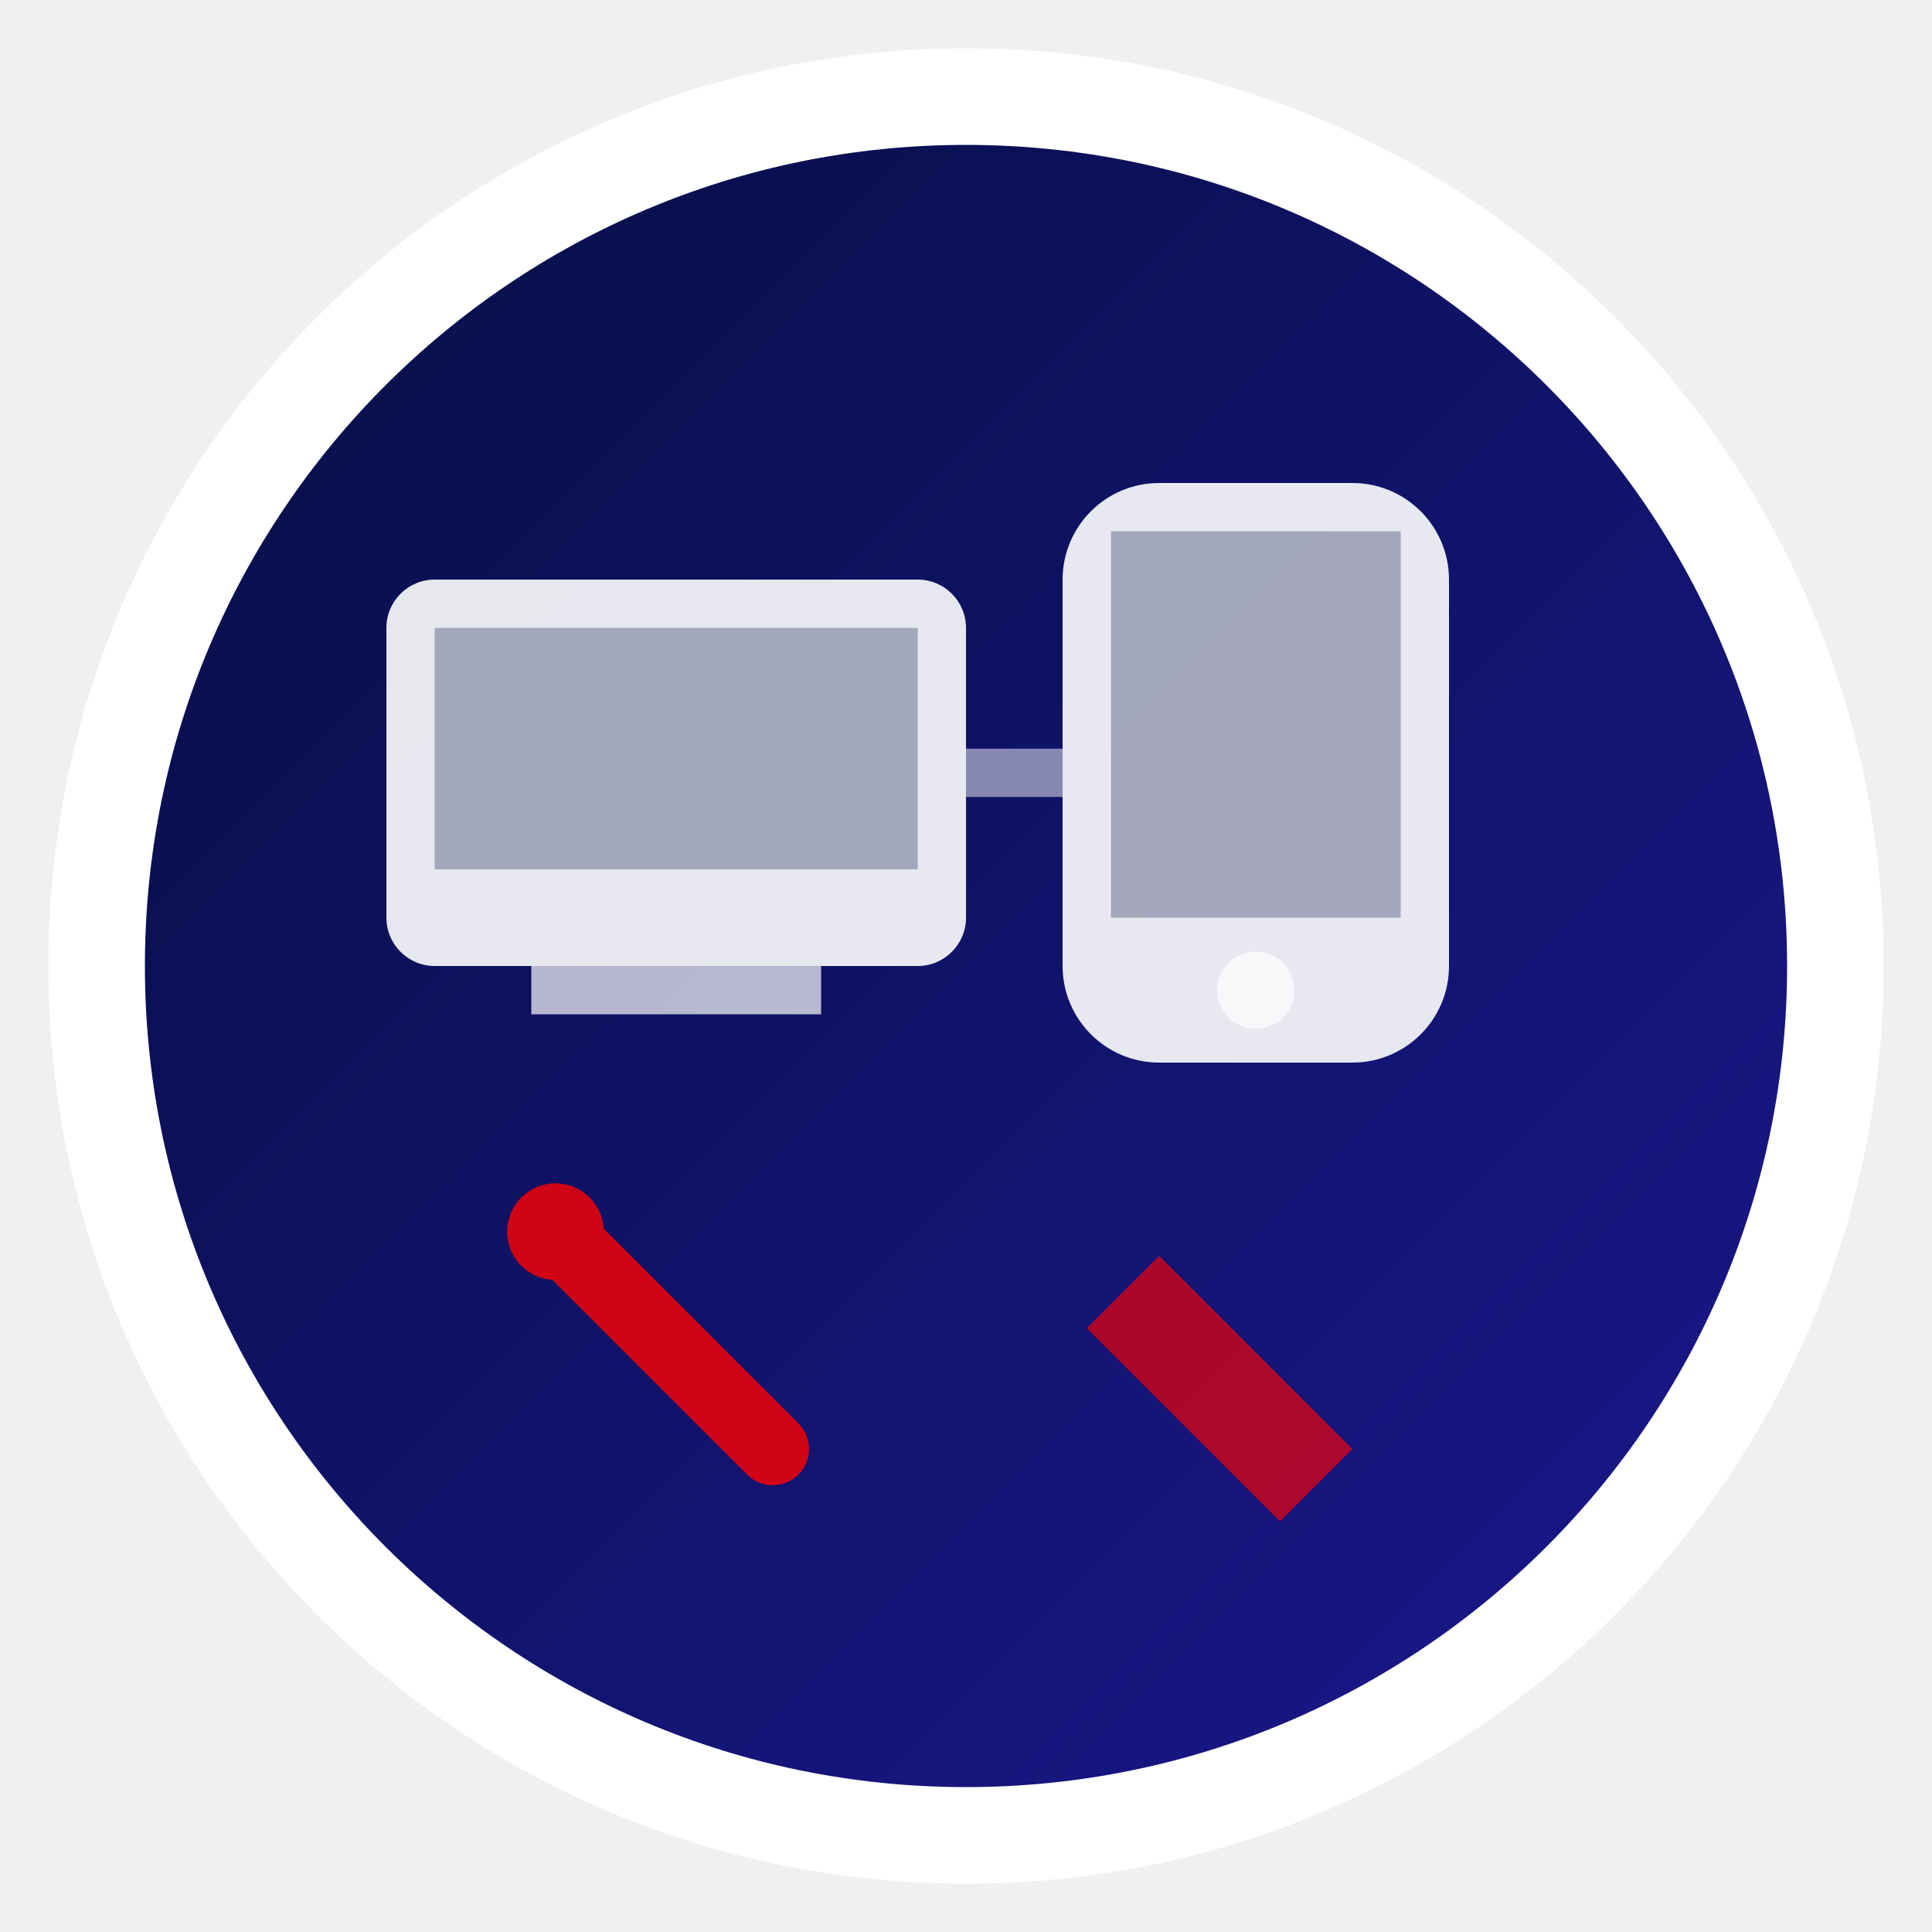
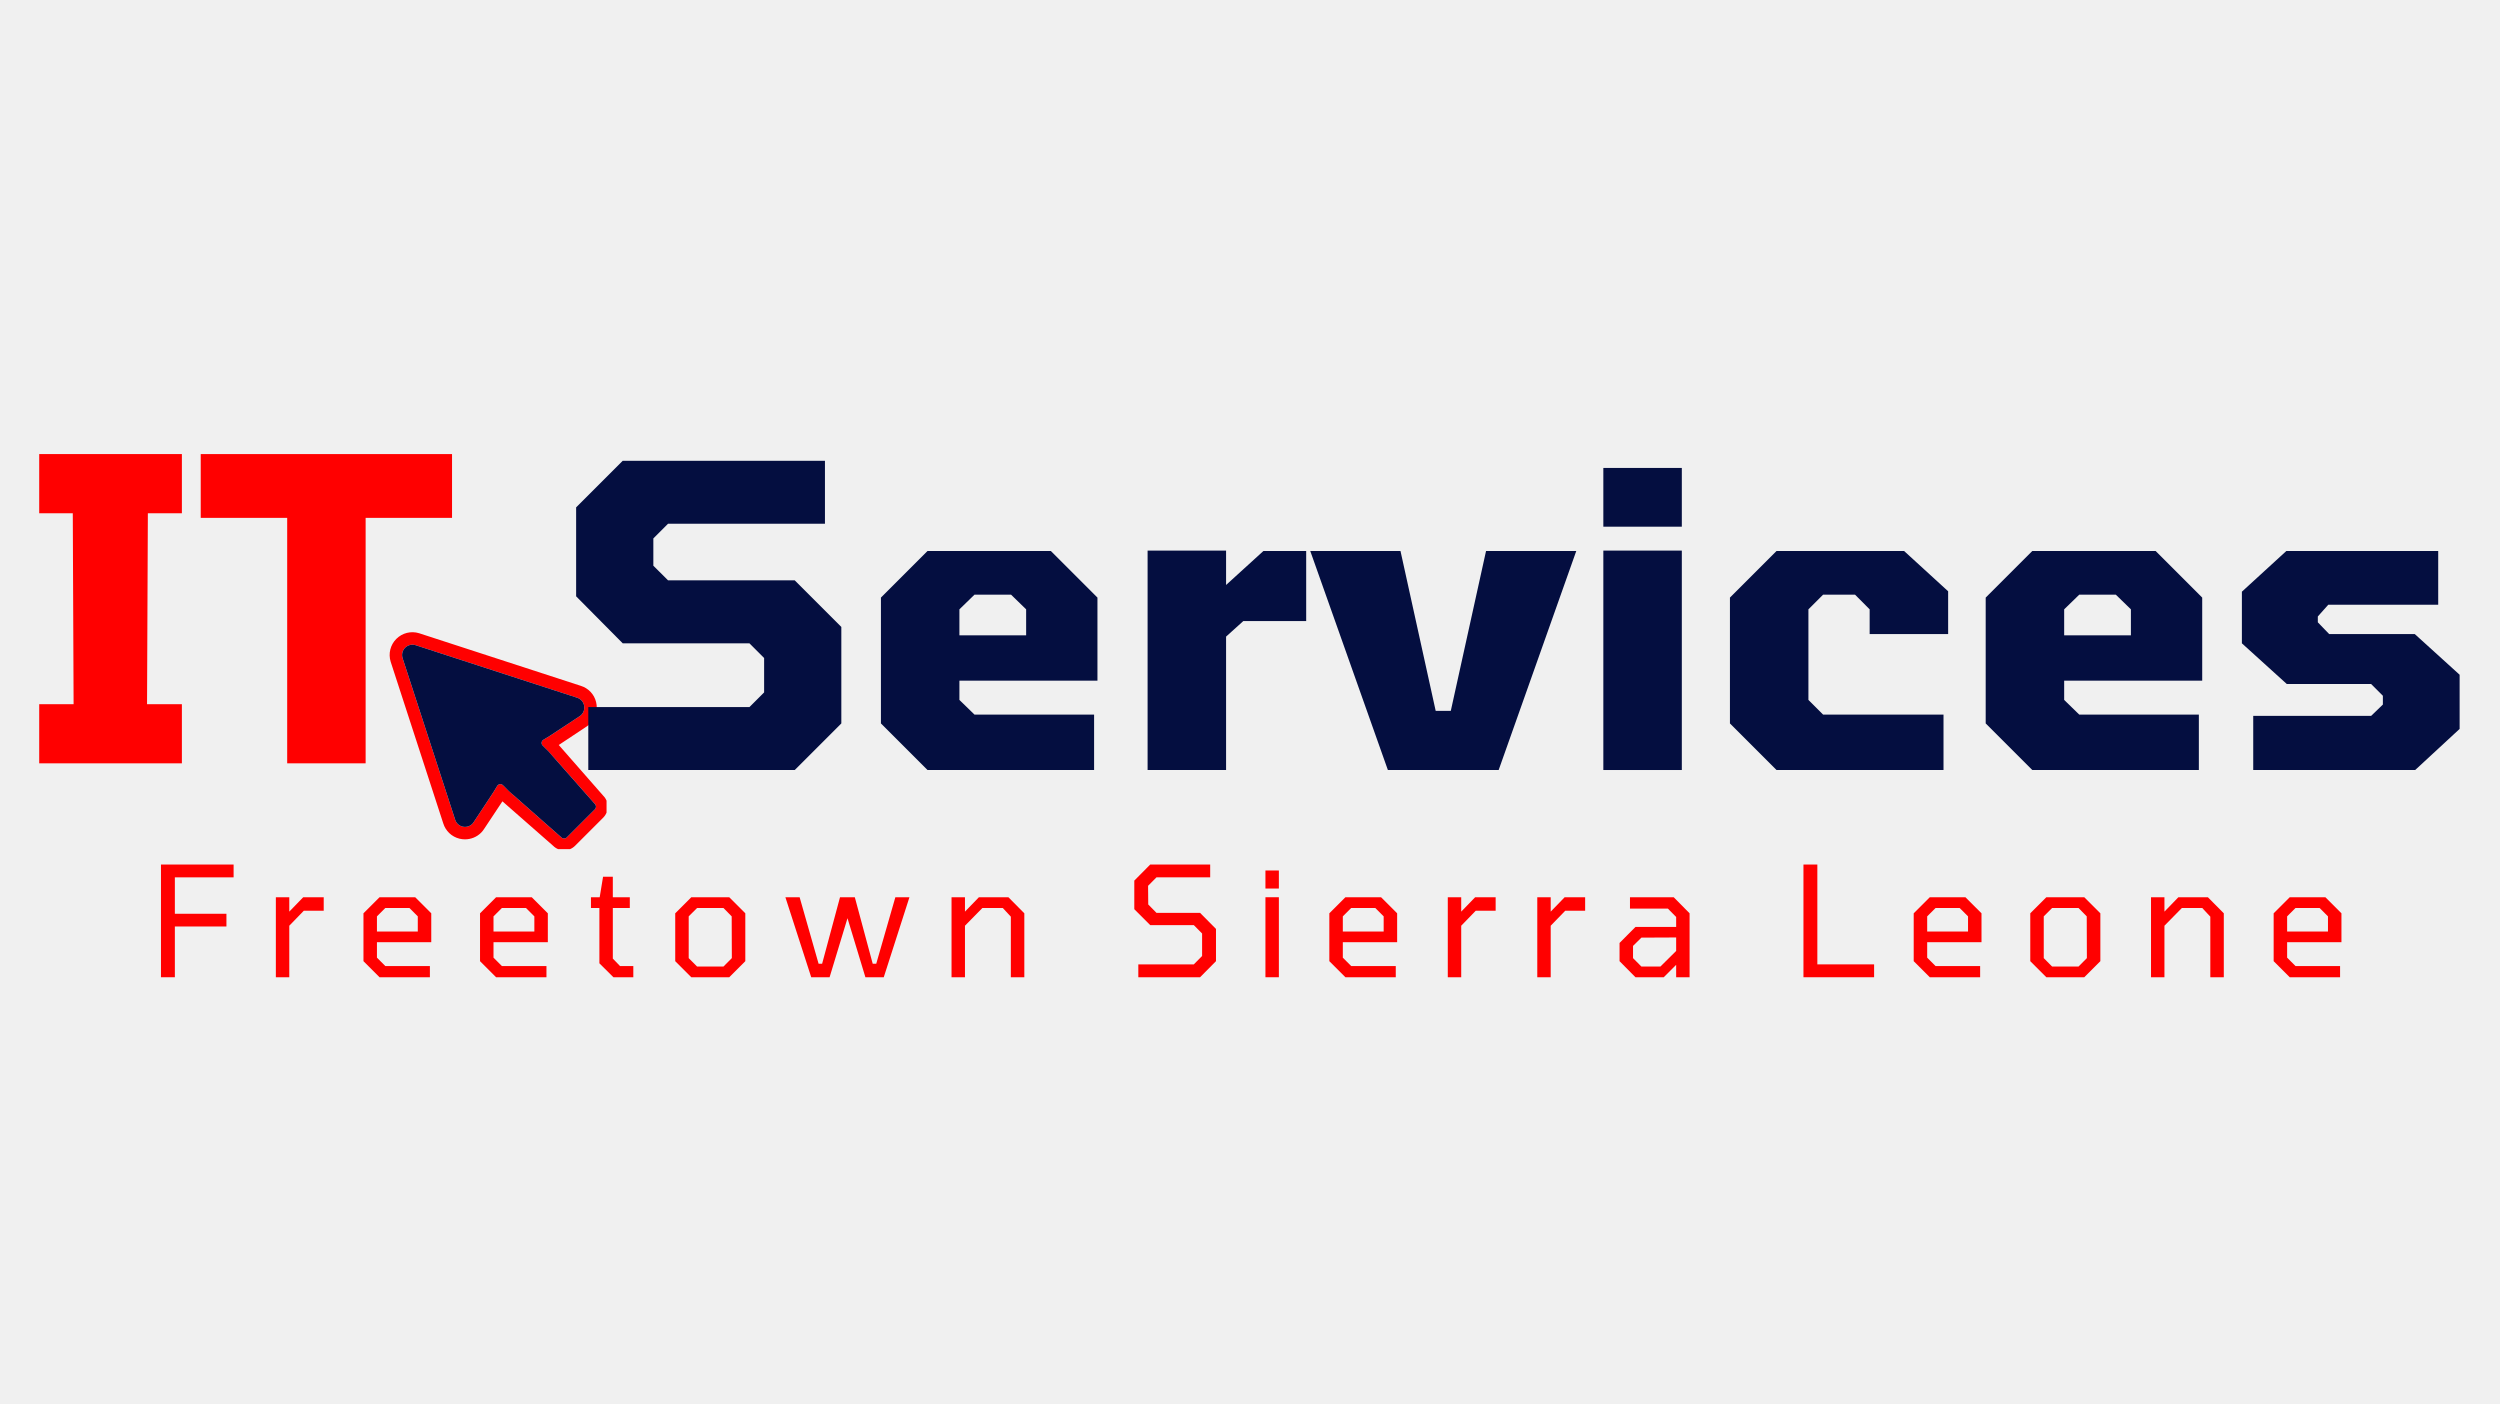
- <svg xmlns="http://www.w3.org/2000/svg" width="40" height="40" viewBox="0 0 40 40" fill="none">
+ <svg xmlns="http://www.w3.org/2000/svg" width="1024" zoomAndPan="magnify" viewBox="0 0 768 431.25" height="575" preserveAspectRatio="xMidYMid meet" version="1.0">
  <defs>
-     <linearGradient id="logoGradient" x1="0%" y1="0%" x2="100%" y2="100%">
-       <stop offset="0%" style="stop-color:#040e40;stop-opacity:1" />
-       <stop offset="100%" style="stop-color:#1c1891;stop-opacity:1" />
-     </linearGradient>
+     <g />
+     <clipPath id="d0115afb7f">
+       <path d="M 119.699 194.219 L 186.332 194.219 L 186.332 260.852 L 119.699 260.852 Z M 119.699 194.219 " clip-rule="nonzero" />
+     </clipPath>
+     <clipPath id="6b38868c1f">
+       <rect x="0" width="138" y="0" height="154" />
+     </clipPath>
+     <clipPath id="afe2f18504">
+       <rect x="0" width="594" y="0" height="157" />
+     </clipPath>
+     <clipPath id="e74bec858c">
+       <rect x="0" width="692" y="0" height="58" />
+     </clipPath>
  </defs>
-   <circle cx="20" cy="20" r="18" fill="url(#logoGradient)" stroke="#fff" stroke-width="2" />
-   <rect x="8" y="12" width="12" height="8" rx="1" fill="#fff" opacity="0.9" />
-   <rect x="9" y="13" width="10" height="5" fill="#040e40" opacity="0.3" />
-   <rect x="11" y="20" width="6" height="1" fill="#fff" opacity="0.7" />
-   <rect x="22" y="10" width="8" height="12" rx="2" fill="#fff" opacity="0.9" />
-   <rect x="23" y="11" width="6" height="8" fill="#040e40" opacity="0.3" />
-   <circle cx="26" cy="20.5" r="0.8" fill="#fff" opacity="0.7" />
-   <g opacity="0.8">
-     <line x1="12" y1="26" x2="16" y2="30" stroke="#ff0000" stroke-width="1.5" stroke-linecap="round" />
-     <circle cx="11.5" cy="25.5" r="1" fill="#ff0000" />
-     <path d="M24 26 L28 30 L26.5 31.5 L22.5 27.5 Z" fill="#ff0000" opacity="0.8" />
-   </g>
-   <line x1="20" y1="16" x2="22" y2="16" stroke="#fff" stroke-width="1" opacity="0.5" stroke-dasharray="2,1" />
+   <g clip-path="url(#d0115afb7f)">
+     <path fill="#ff0000" d="M 179.406 216.59 C 179.543 217.133 179.527 217.688 179.387 218.207 C 179.246 218.723 178.98 219.203 178.594 219.59 C 178.41 219.77 178.207 219.934 177.98 220.07 L 168.863 226.078 L 166.918 227.262 C 166.289 227.641 166.184 228.512 166.703 229.031 C 167.879 230.207 169.02 231.422 170.121 232.672 L 182.746 246.992 C 183.195 247.441 183.199 248.172 182.746 248.625 L 174.105 257.266 C 173.656 257.715 172.922 257.715 172.473 257.266 L 158.152 244.641 C 156.902 243.539 155.688 242.398 154.512 241.223 C 153.992 240.703 153.125 240.805 152.742 241.434 L 151.559 243.383 L 145.551 252.496 C 145.414 252.723 145.254 252.93 145.074 253.109 C 144.301 253.879 143.156 254.191 142.074 253.926 C 140.992 253.656 140.152 252.859 139.82 251.785 L 123.672 202.152 C 123.324 201.027 123.625 199.809 124.457 198.977 C 125.062 198.371 125.871 198.047 126.695 198.047 C 127.008 198.047 127.324 198.094 127.633 198.188 L 177.27 214.336 C 178.34 214.668 179.141 215.512 179.406 216.59 Z M 178.398 210.68 L 128.762 194.531 C 126.277 193.762 123.59 194.43 121.75 196.27 C 119.91 198.109 119.246 200.793 120.012 203.281 L 136.16 252.918 C 136.891 255.281 138.758 257.051 141.152 257.645 C 141.711 257.781 142.277 257.848 142.84 257.848 C 144.676 257.848 146.469 257.129 147.781 255.82 C 148.176 255.422 148.527 254.973 148.824 254.488 L 154.344 246.168 L 169.918 259.824 C 171.773 261.684 174.805 261.684 176.664 259.824 L 185.305 251.18 C 187.164 249.32 187.164 246.293 185.305 244.434 L 171.652 228.863 L 179.969 223.344 C 180.457 223.047 180.902 222.695 181.301 222.297 C 183.016 220.586 183.715 218.043 183.121 215.672 C 182.531 213.273 180.762 211.41 178.398 210.68 " fill-opacity="1" fill-rule="nonzero" />
+   </g>
+   <path fill="#040e40" d="M 179.406 216.59 C 179.543 217.133 179.527 217.688 179.387 218.207 C 179.246 218.723 178.98 219.203 178.594 219.59 C 178.41 219.77 178.207 219.934 177.98 220.07 L 168.863 226.078 L 166.918 227.262 C 166.289 227.645 166.184 228.512 166.703 229.031 L 168.469 230.797 L 182.746 246.992 C 183.195 247.441 183.199 248.172 182.746 248.625 L 174.105 257.266 C 173.656 257.715 172.922 257.715 172.473 257.266 L 156.277 242.988 L 154.512 241.223 C 153.992 240.703 153.125 240.805 152.742 241.434 L 151.559 243.383 L 145.551 252.496 C 145.414 252.723 145.254 252.93 145.074 253.109 C 144.301 253.879 143.156 254.191 142.074 253.926 C 140.992 253.656 140.152 252.859 139.82 251.785 L 123.672 202.152 C 123.324 201.027 123.625 199.809 124.457 198.977 C 125.062 198.371 125.871 198.047 126.695 198.047 C 127.008 198.047 127.324 198.094 127.633 198.188 L 177.27 214.336 C 178.34 214.668 179.141 215.512 179.406 216.59 " fill-opacity="1" fill-rule="nonzero" />
+   <g transform="matrix(1, 0, 0, 1, 6, 113)">
+     <g clip-path="url(#6b38868c1f)">
+       <g fill="#ff0000" fill-opacity="1">
+         <g transform="translate(0.890135, 121.4939)">
+           <g>
+             <path d="M 5.156 0 L 5.156 -18.172 L 15.719 -18.172 L 15.469 -76.812 L 5.156 -76.812 L 5.156 -95 L 48.984 -95 L 48.984 -76.812 L 38.531 -76.812 L 38.281 -18.172 L 48.984 -18.172 L 48.984 0 Z M 5.156 0 " />
+           </g>
+         </g>
+       </g>
+       <g fill="#ff0000" fill-opacity="1">
+         <g transform="translate(55.02251, 121.4939)">
+           <g>
+             <path d="M 27.203 0 L 27.203 -75.406 L 0.641 -75.406 L 0.641 -95 L 77.844 -95 L 77.844 -75.406 L 51.297 -75.406 L 51.297 0 Z M 27.203 0 " />
+           </g>
+         </g>
+       </g>
+     </g>
+   </g>
+   <g transform="matrix(1, 0, 0, 1, 170, 111)">
+     <g clip-path="url(#afe2f18504)">
+       <g fill="#040e40" fill-opacity="1">
+         <g transform="translate(1.190868, 125.5485)">
+           <g>
+             <path d="M 9.531 0 L 9.531 -19.328 L 59.031 -19.328 L 63.547 -23.844 L 63.547 -34.406 L 59.031 -38.922 L 20.109 -38.922 L 5.797 -53.359 L 5.797 -80.688 L 20.109 -95 L 82.234 -95 L 82.234 -75.656 L 34.031 -75.656 L 29.516 -71.141 L 29.516 -62.766 L 34.031 -58.266 L 72.953 -58.266 L 87.266 -43.953 L 87.266 -14.312 L 72.953 0 Z M 9.531 0 " />
+           </g>
+         </g>
+       </g>
+       <g fill="#040e40" fill-opacity="1">
+         <g transform="translate(94.1831, 125.5485)">
+           <g>
+             <path d="M 20.75 0 L 6.438 -14.312 L 6.438 -52.969 L 20.75 -67.281 L 58.641 -67.281 L 72.953 -52.969 L 72.953 -27.453 L 30.547 -27.453 L 30.547 -21.531 L 35.188 -17.016 L 71.922 -17.016 L 71.922 0 Z M 30.547 -41.375 L 51.047 -41.375 L 51.047 -49.359 L 46.406 -53.875 L 35.188 -53.875 L 30.547 -49.359 Z M 30.547 -41.375 " />
+           </g>
+         </g>
+       </g>
+       <g fill="#040e40" fill-opacity="1">
+         <g transform="translate(174.1667, 125.5485)">
+           <g>
+             <path d="M 8.375 0 L 8.375 -67.406 L 32.484 -67.406 L 32.484 -56.844 L 43.953 -67.281 L 57.094 -67.281 L 57.094 -45.75 L 37.766 -45.75 L 32.484 -40.984 L 32.484 0 Z M 8.375 0 " />
+           </g>
+         </g>
+       </g>
+       <g fill="#040e40" fill-opacity="1">
+         <g transform="translate(232.5123, 125.5485)">
+           <g>
+             <path d="M 23.844 0 L 0 -67.281 L 27.719 -67.281 L 38.531 -18.172 L 43.172 -18.172 L 54 -67.281 L 81.719 -67.281 L 57.875 0 Z M 23.844 0 " />
+           </g>
+         </g>
+       </g>
+       <g fill="#040e40" fill-opacity="1">
+         <g transform="translate(314.1704, 125.5485)">
+           <g>
+             <path d="M 8.375 -74.75 L 8.375 -92.797 L 32.484 -92.797 L 32.484 -74.75 Z M 8.375 0 L 8.375 -67.406 L 32.484 -67.406 L 32.484 0 Z M 8.375 0 " />
+           </g>
+         </g>
+       </g>
+       <g fill="#040e40" fill-opacity="1">
+         <g transform="translate(354.9994, 125.5485)">
+           <g>
+             <path d="M 20.75 0 L 6.438 -14.312 L 6.438 -52.969 L 20.75 -67.281 L 59.938 -67.281 L 73.469 -54.906 L 73.469 -41.766 L 49.359 -41.766 L 49.359 -49.359 L 44.859 -53.875 L 35.062 -53.875 L 30.547 -49.359 L 30.547 -21.531 L 35.062 -17.016 L 72.047 -17.016 L 72.047 0 Z M 20.75 0 " />
+           </g>
+         </g>
+       </g>
+       <g fill="#040e40" fill-opacity="1">
+         <g transform="translate(433.5663, 125.5485)">
+           <g>
+             <path d="M 20.75 0 L 6.438 -14.312 L 6.438 -52.969 L 20.75 -67.281 L 58.641 -67.281 L 72.953 -52.969 L 72.953 -27.453 L 30.547 -27.453 L 30.547 -21.531 L 35.188 -17.016 L 71.922 -17.016 L 71.922 0 Z M 30.547 -41.375 L 51.047 -41.375 L 51.047 -49.359 L 46.406 -53.875 L 35.188 -53.875 L 30.547 -49.359 Z M 30.547 -41.375 " />
+           </g>
+         </g>
+       </g>
+       <g fill="#040e40" fill-opacity="1">
+         <g transform="translate(513.5499, 125.5485)">
+           <g>
+             <path d="M 8.641 0 L 8.641 -16.625 L 44.859 -16.625 L 48.469 -20.109 L 48.469 -22.812 L 44.859 -26.422 L 18.953 -26.422 L 5.156 -38.922 L 5.156 -54.781 L 18.812 -67.281 L 65.469 -67.281 L 65.469 -50.781 L 31.703 -50.781 L 28.484 -47.172 L 28.484 -45.375 L 31.969 -41.766 L 58.266 -41.766 L 72.047 -29.266 L 72.047 -12.625 L 58.391 0 Z M 8.641 0 " />
+           </g>
+         </g>
+       </g>
+     </g>
+   </g>
+   <g transform="matrix(1, 0, 0, 1, 42, 254)">
+     <g clip-path="url(#e74bec858c)">
+       <g fill="#ff0000" fill-opacity="1">
+         <g transform="translate(3.356228, 46.20988)">
+           <g>
+             <path d="M 4.094 0 L 4.094 -34.625 L 26.406 -34.625 L 26.406 -30.688 L 8.359 -30.688 L 8.359 -19.5 L 24.203 -19.5 L 24.203 -15.594 L 8.359 -15.594 L 8.359 0 Z M 4.094 0 " />
+           </g>
+         </g>
+       </g>
+       <g fill="#ff0000" fill-opacity="1">
+         <g transform="translate(38.8832, 46.20988)">
+           <g>
+             <path d="M 3.859 0 L 3.859 -24.578 L 7.984 -24.578 L 7.984 -20.156 L 12.266 -24.578 L 18.562 -24.578 L 18.562 -20.438 L 12.453 -20.438 L 7.984 -15.828 L 7.984 0 Z M 3.859 0 " />
+           </g>
+         </g>
+       </g>
+       <g fill="#ff0000" fill-opacity="1">
+         <g transform="translate(66.37491, 46.20988)">
+           <g>
+             <path d="M 8.219 0 L 3.281 -4.938 L 3.281 -19.641 L 8.219 -24.578 L 19.172 -24.578 L 24.109 -19.641 L 24.109 -10.766 L 7.422 -10.766 L 7.422 -6.016 L 10 -3.438 L 23.688 -3.438 L 23.688 0 Z M 7.422 -14.047 L 19.969 -14.047 L 19.969 -18.703 L 17.391 -21.281 L 10 -21.281 L 7.422 -18.703 Z M 7.422 -14.047 " />
+           </g>
+         </g>
+       </g>
+       <g fill="#ff0000" fill-opacity="1">
+         <g transform="translate(102.1838, 46.20988)">
+           <g>
+             <path d="M 8.219 0 L 3.281 -4.938 L 3.281 -19.641 L 8.219 -24.578 L 19.172 -24.578 L 24.109 -19.641 L 24.109 -10.766 L 7.422 -10.766 L 7.422 -6.016 L 10 -3.438 L 23.688 -3.438 L 23.688 0 Z M 7.422 -14.047 L 19.969 -14.047 L 19.969 -18.703 L 17.391 -21.281 L 10 -21.281 L 7.422 -18.703 Z M 7.422 -14.047 " />
+           </g>
+         </g>
+       </g>
+       <g fill="#ff0000" fill-opacity="1">
+         <g transform="translate(137.9927, 46.20988)">
+           <g>
+             <path d="M 8.453 0 L 4.141 -4.281 L 4.141 -21.281 L 1.547 -21.281 L 1.547 -24.578 L 4.234 -24.578 L 5.266 -30.875 L 8.266 -30.875 L 8.266 -24.578 L 13.484 -24.578 L 13.484 -21.281 L 8.266 -21.281 L 8.266 -5.734 L 10.484 -3.438 L 14.562 -3.438 L 14.562 0 Z M 8.453 0 " />
+           </g>
+         </g>
+       </g>
+       <g fill="#ff0000" fill-opacity="1">
+         <g transform="translate(162.1482, 46.20988)">
+           <g>
+             <path d="M 8.219 0 L 3.281 -4.938 L 3.281 -19.641 L 8.219 -24.578 L 19.875 -24.578 L 24.812 -19.641 L 24.812 -4.938 L 19.875 0 Z M 10 -3.281 L 18.094 -3.281 L 20.672 -5.875 L 20.625 -18.703 L 18.094 -21.281 L 10 -21.281 L 7.422 -18.703 L 7.422 -5.875 Z M 10 -3.281 " />
+           </g>
+         </g>
+       </g>
+       <g fill="#ff0000" fill-opacity="1">
+         <g transform="translate(198.6619, 46.20988)">
+           <g>
+             <path d="M 30.828 0 L 25.188 0 L 19.688 -18.141 L 14.188 0 L 8.547 0 L 0.609 -24.578 L 4.984 -24.578 L 10.812 -4.141 L 11.891 -4.141 L 17.391 -24.578 L 21.938 -24.578 L 27.438 -4.141 L 28.516 -4.141 L 34.391 -24.578 L 38.719 -24.578 Z M 30.828 0 " />
+           </g>
+         </g>
+       </g>
+       <g fill="#ff0000" fill-opacity="1">
+         <g transform="translate(246.4531, 46.20988)">
+           <g>
+             <path d="M 3.859 0 L 3.859 -24.578 L 7.984 -24.578 L 7.984 -20.156 L 12.266 -24.578 L 21.328 -24.578 L 26.219 -19.641 L 26.219 0 L 22.078 0 L 22.078 -18.609 L 19.594 -21.281 L 13.344 -21.281 L 7.984 -15.828 L 7.984 0 Z M 3.859 0 " />
+           </g>
+         </g>
+       </g>
+       <g fill="#ff0000" fill-opacity="1">
+         <g transform="translate(284.7055, 46.20988)">
+           <g />
+         </g>
+       </g>
+       <g fill="#ff0000" fill-opacity="1">
+         <g transform="translate(303.5511, 46.20988)">
+           <g>
+             <path d="M 4.141 0 L 4.141 -3.953 L 21.188 -3.953 L 23.734 -6.531 L 23.734 -13.438 L 21.188 -16.016 L 7.797 -16.016 L 2.906 -20.906 L 2.906 -29.688 L 7.797 -34.625 L 26.219 -34.625 L 26.219 -30.688 L 9.719 -30.688 L 7.141 -28.094 L 7.188 -22.359 L 9.719 -19.781 L 23.109 -19.781 L 28 -14.844 L 28 -4.938 L 23.109 0 Z M 4.141 0 " />
+           </g>
+         </g>
+       </g>
+       <g fill="#ff0000" fill-opacity="1">
+         <g transform="translate(342.8842, 46.20988)">
+           <g>
+             <path d="M 3.859 -27.25 L 3.859 -32.797 L 7.984 -32.797 L 7.984 -27.25 Z M 3.859 0 L 3.859 -24.578 L 7.984 -24.578 L 7.984 0 Z M 3.859 0 " />
+           </g>
+         </g>
+       </g>
+       <g fill="#ff0000" fill-opacity="1">
+         <g transform="translate(363.0925, 46.20988)">
+           <g>
+             <path d="M 8.219 0 L 3.281 -4.938 L 3.281 -19.641 L 8.219 -24.578 L 19.172 -24.578 L 24.109 -19.641 L 24.109 -10.766 L 7.422 -10.766 L 7.422 -6.016 L 10 -3.438 L 23.688 -3.438 L 23.688 0 Z M 7.422 -14.047 L 19.969 -14.047 L 19.969 -18.703 L 17.391 -21.281 L 10 -21.281 L 7.422 -18.703 Z M 7.422 -14.047 " />
+           </g>
+         </g>
+       </g>
+       <g fill="#ff0000" fill-opacity="1">
+         <g transform="translate(398.9014, 46.20988)">
+           <g>
+             <path d="M 3.859 0 L 3.859 -24.578 L 7.984 -24.578 L 7.984 -20.156 L 12.266 -24.578 L 18.562 -24.578 L 18.562 -20.438 L 12.453 -20.438 L 7.984 -15.828 L 7.984 0 Z M 3.859 0 " />
+           </g>
+         </g>
+       </g>
+       <g fill="#ff0000" fill-opacity="1">
+         <g transform="translate(426.3931, 46.20988)">
+           <g>
+             <path d="M 3.859 0 L 3.859 -24.578 L 7.984 -24.578 L 7.984 -20.156 L 12.266 -24.578 L 18.562 -24.578 L 18.562 -20.438 L 12.453 -20.438 L 7.984 -15.828 L 7.984 0 Z M 3.859 0 " />
+           </g>
+         </g>
+       </g>
+       <g fill="#ff0000" fill-opacity="1">
+         <g transform="translate(453.8848, 46.20988)">
+           <g>
+             <path d="M 6.531 0 L 1.641 -4.938 L 1.641 -10.531 L 6.531 -15.453 L 19.031 -15.453 L 19.031 -18.516 L 16.484 -21.094 L 4.844 -21.094 L 4.844 -24.578 L 18.281 -24.578 L 23.156 -19.641 L 23.156 0 L 19.031 0 L 19.031 -3.812 L 15.219 0 Z M 8.359 -3.281 L 14.188 -3.281 L 19.031 -8.078 L 19.031 -12.219 L 8.359 -12.172 L 5.781 -9.625 L 5.781 -5.875 Z M 8.359 -3.281 " />
+           </g>
+         </g>
+       </g>
+       <g fill="#ff0000" fill-opacity="1">
+         <g transform="translate(489.0829, 46.20988)">
+           <g />
+         </g>
+       </g>
+       <g fill="#ff0000" fill-opacity="1">
+         <g transform="translate(507.9285, 46.20988)">
+           <g>
+             <path d="M 4.094 0 L 4.094 -34.625 L 8.359 -34.625 L 8.359 -3.953 L 25.797 -3.953 L 25.797 0 Z M 4.094 0 " />
+           </g>
+         </g>
+       </g>
+       <g fill="#ff0000" fill-opacity="1">
+         <g transform="translate(542.6096, 46.20988)">
+           <g>
+             <path d="M 8.219 0 L 3.281 -4.938 L 3.281 -19.641 L 8.219 -24.578 L 19.172 -24.578 L 24.109 -19.641 L 24.109 -10.766 L 7.422 -10.766 L 7.422 -6.016 L 10 -3.438 L 23.688 -3.438 L 23.688 0 Z M 7.422 -14.047 L 19.969 -14.047 L 19.969 -18.703 L 17.391 -21.281 L 10 -21.281 L 7.422 -18.703 Z M 7.422 -14.047 " />
+           </g>
+         </g>
+       </g>
+       <g fill="#ff0000" fill-opacity="1">
+         <g transform="translate(578.4185, 46.20988)">
+           <g>
+             <path d="M 8.219 0 L 3.281 -4.938 L 3.281 -19.641 L 8.219 -24.578 L 19.875 -24.578 L 24.812 -19.641 L 24.812 -4.938 L 19.875 0 Z M 10 -3.281 L 18.094 -3.281 L 20.672 -5.875 L 20.625 -18.703 L 18.094 -21.281 L 10 -21.281 L 7.422 -18.703 L 7.422 -5.875 Z M 10 -3.281 " />
+           </g>
+         </g>
+       </g>
+       <g fill="#ff0000" fill-opacity="1">
+         <g transform="translate(614.9322, 46.20988)">
+           <g>
+             <path d="M 3.859 0 L 3.859 -24.578 L 7.984 -24.578 L 7.984 -20.156 L 12.266 -24.578 L 21.328 -24.578 L 26.219 -19.641 L 26.219 0 L 22.078 0 L 22.078 -18.609 L 19.594 -21.281 L 13.344 -21.281 L 7.984 -15.828 L 7.984 0 Z M 3.859 0 " />
+           </g>
+         </g>
+       </g>
+       <g fill="#ff0000" fill-opacity="1">
+         <g transform="translate(653.1846, 46.20988)">
+           <g>
+             <path d="M 8.219 0 L 3.281 -4.938 L 3.281 -19.641 L 8.219 -24.578 L 19.172 -24.578 L 24.109 -19.641 L 24.109 -10.766 L 7.422 -10.766 L 7.422 -6.016 L 10 -3.438 L 23.688 -3.438 L 23.688 0 Z M 7.422 -14.047 L 19.969 -14.047 L 19.969 -18.703 L 17.391 -21.281 L 10 -21.281 L 7.422 -18.703 Z M 7.422 -14.047 " />
+           </g>
+         </g>
+       </g>
+     </g>
+   </g>
</svg>
